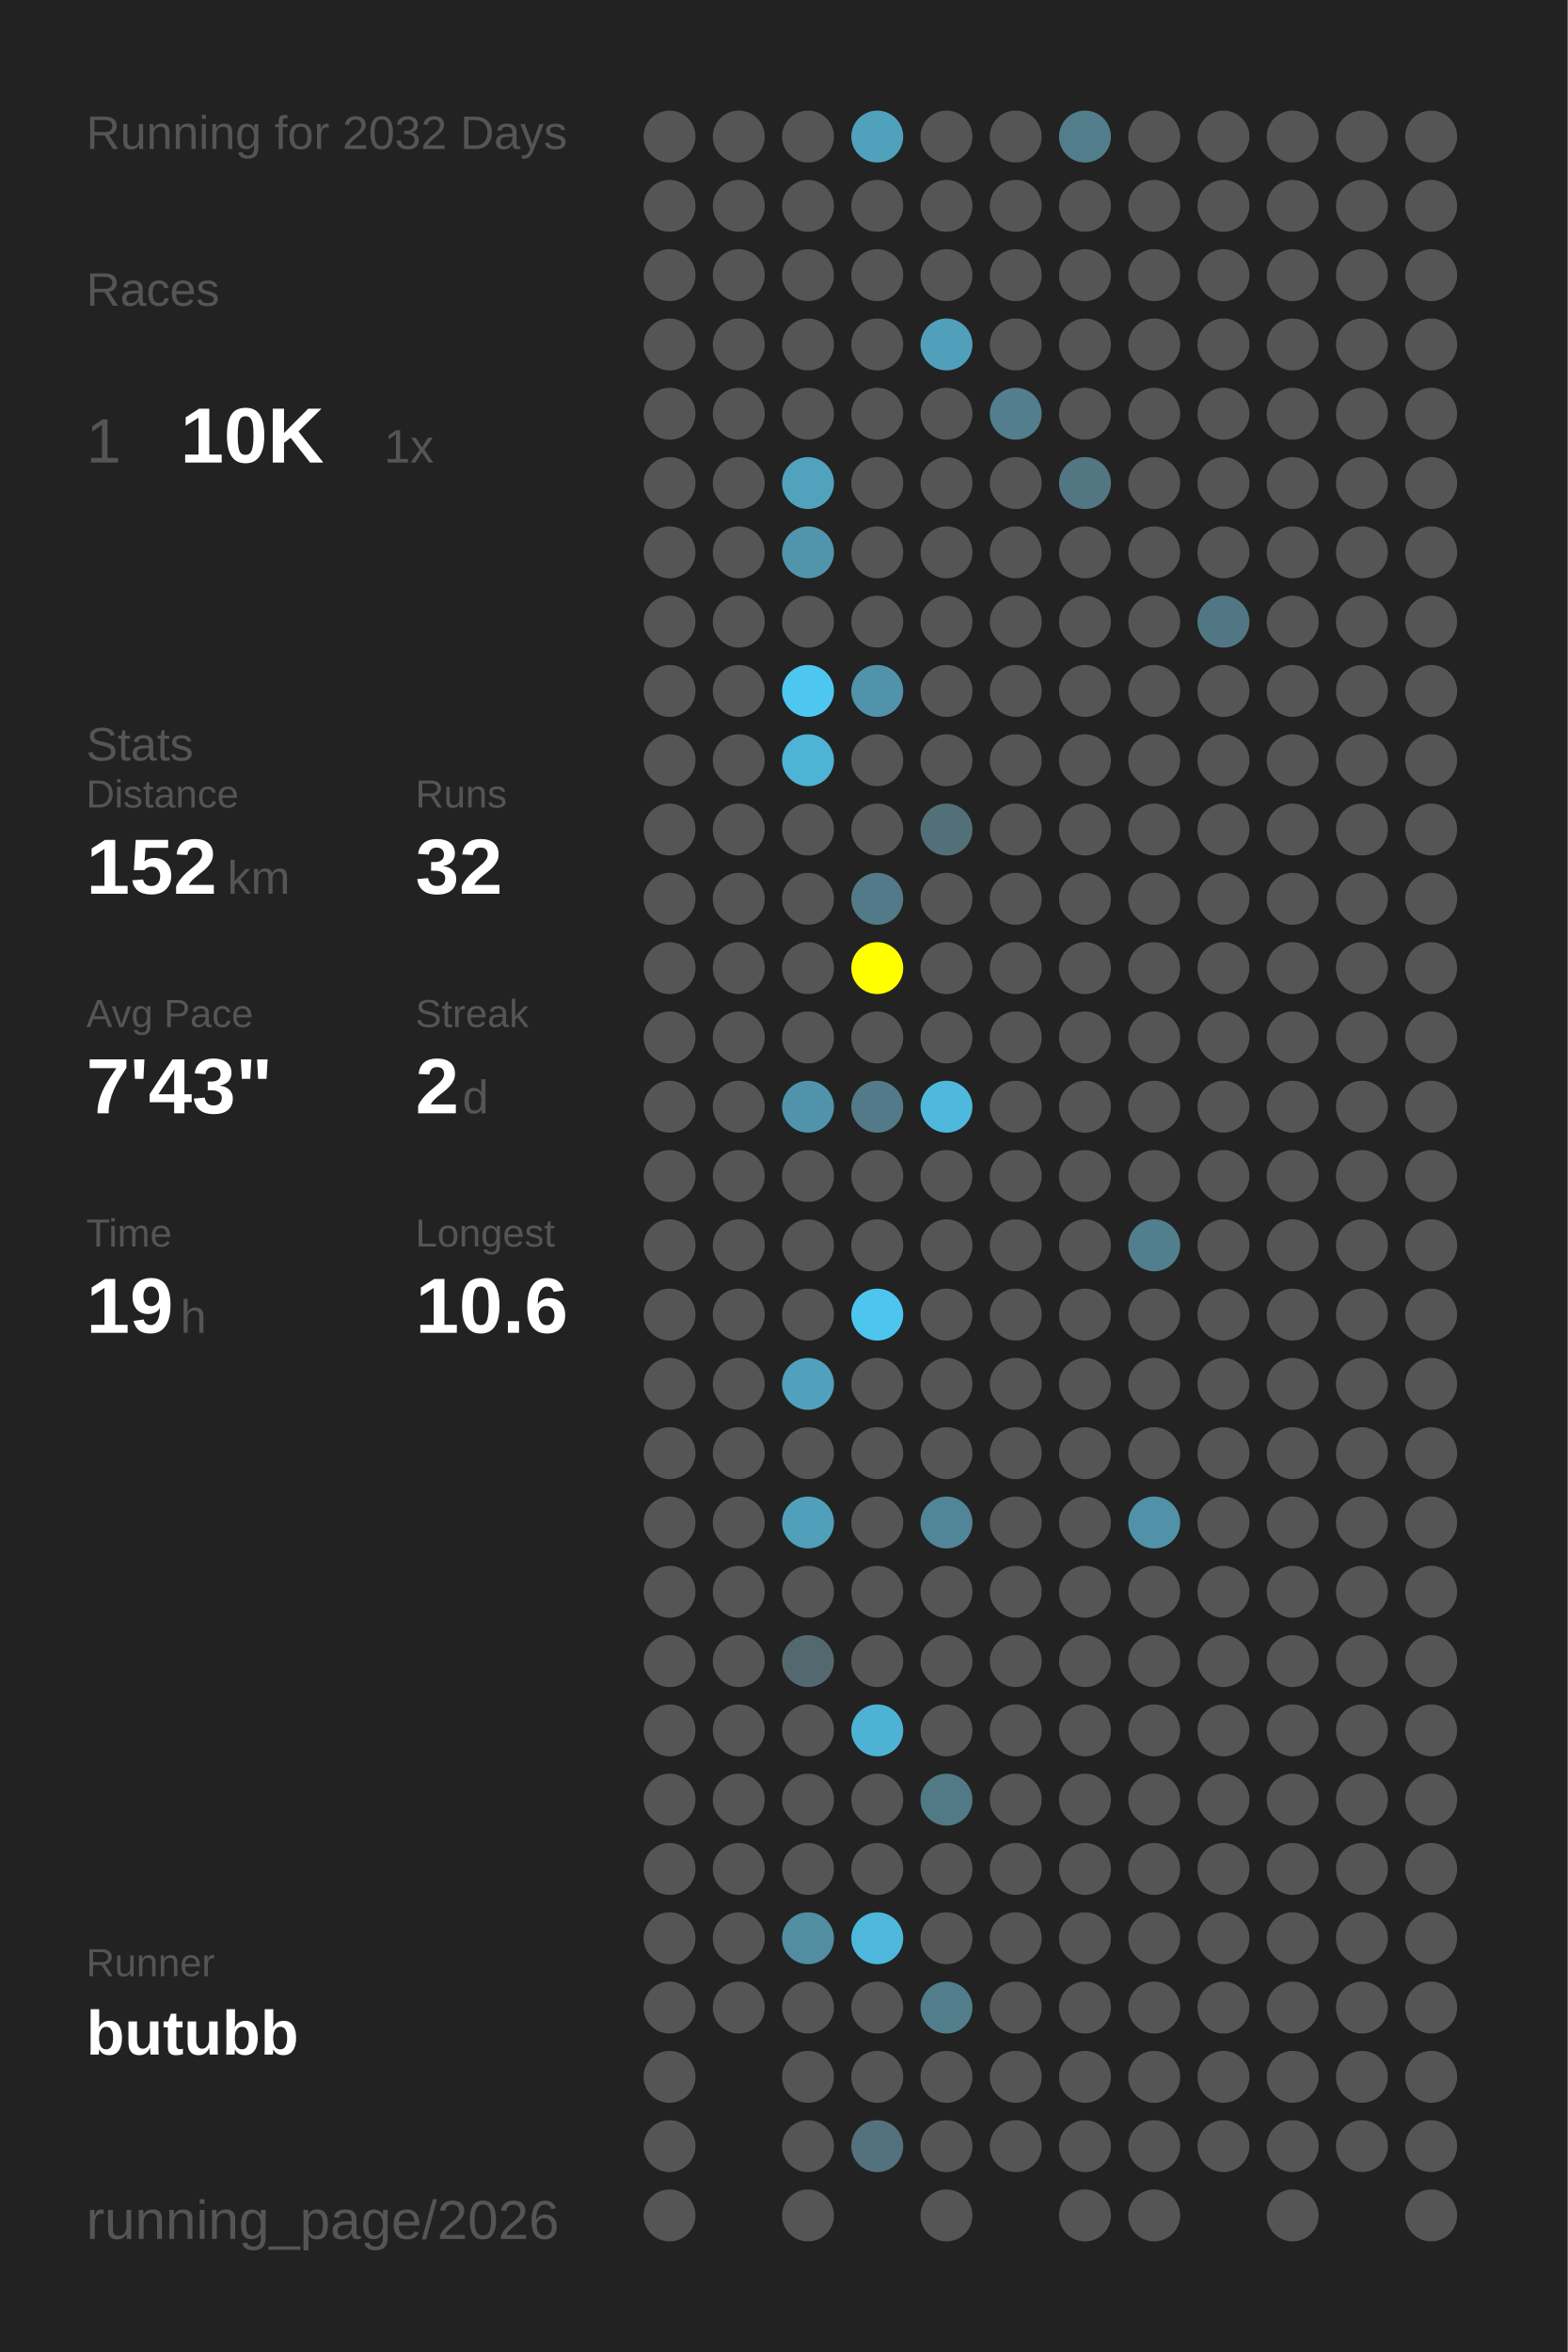
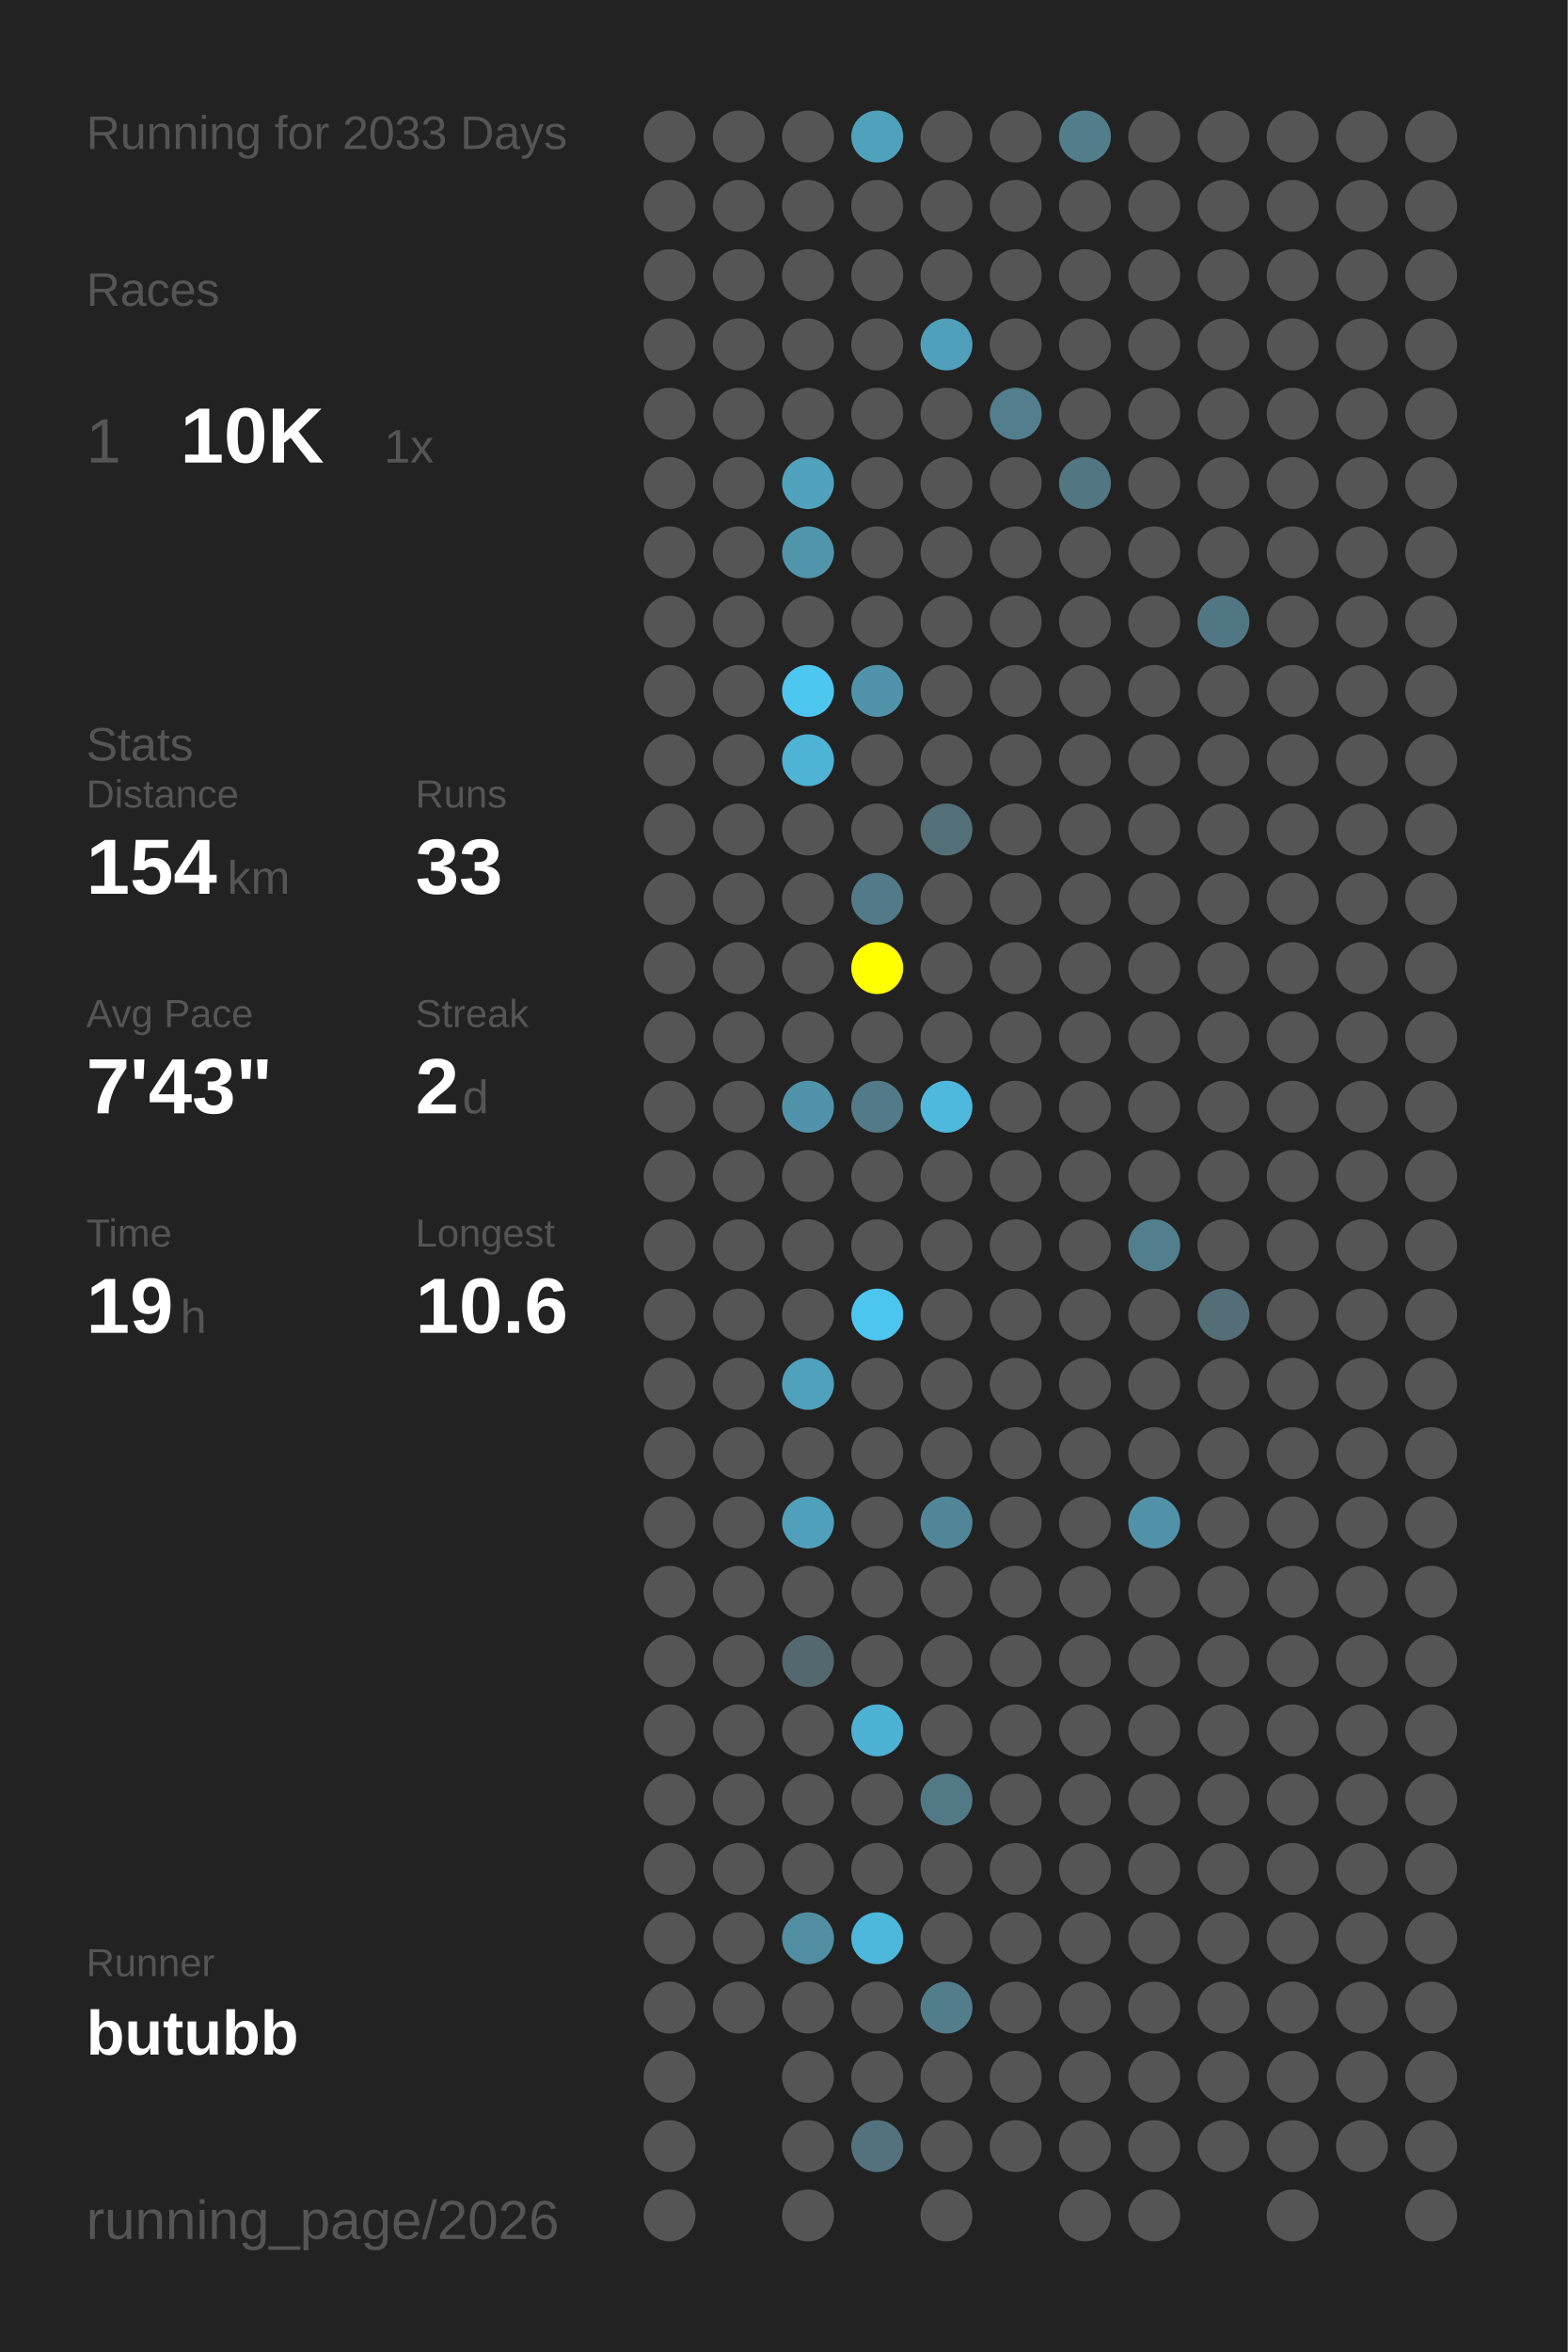
<svg xmlns="http://www.w3.org/2000/svg" baseProfile="full" height="300mm" version="1.1" viewBox="0,0,200,300" width="200mm">
  <defs />
  <rect fill="#222222" height="300" width="200" x="0" y="0" />
-   <text fill="#555555" style="font-size:6px; font-family:Arial;" x="11" y="19">Running for 2032 Days</text>
+   <text fill="#555555" style="font-size:6px; font-family:Arial;" x="11" y="19">Running for 2033 Days</text>
  <text fill="#555555" style="font-size:6px; font-family:Arial;" x="11" y="39">Races</text>
  <text fill="#555555" style="font-size:8px; font-family:Arial;" x="11" y="59">1</text>
  <text fill="#FFFFFF" style="font-size:10px; font-family:Arial; font-weight:bold;" x="23" y="59">10K</text>
  <text fill="#555555" style="font-size:6px; font-family:Arial;" x="49" y="59">1x</text>
  <text fill="#555555" style="font-size:6px; font-family:Arial;" x="11" y="97">Stats</text>
  <text fill="#555555" style="font-size:5px; font-family:Arial;" x="11" y="103">Distance</text>
-   <text fill="#FFFFFF" style="font-size:10px; font-family:Arial; font-weight:bold;" x="11" y="114">152</text>
+   <text fill="#FFFFFF" style="font-size:10px; font-family:Arial; font-weight:bold;" x="11" y="114">154</text>
  <text fill="#555555" style="font-size:6px; font-family:Arial;" x="29" y="114">km</text>
  <text fill="#555555" style="font-size:5px; font-family:Arial;" x="53" y="103">Runs</text>
-   <text fill="#FFFFFF" style="font-size:10px; font-family:Arial; font-weight:bold;" x="53" y="114">32</text>
+   <text fill="#FFFFFF" style="font-size:10px; font-family:Arial; font-weight:bold;" x="53" y="114">33</text>
  <text fill="#555555" style="font-size:5px; font-family:Arial;" x="11" y="131">Avg Pace</text>
  <text fill="#FFFFFF" style="font-size:10px; font-family:Arial; font-weight:bold;" x="11" y="142">7'43"</text>
  <text fill="#555555" style="font-size:5px; font-family:Arial;" x="53" y="131">Streak</text>
  <text fill="#FFFFFF" style="font-size:10px; font-family:Arial; font-weight:bold;" x="53" y="142">2</text>
  <text fill="#555555" style="font-size:6px; font-family:Arial;" x="59" y="142">d</text>
  <text fill="#555555" style="font-size:5px; font-family:Arial;" x="11" y="159">Time</text>
  <text fill="#FFFFFF" style="font-size:10px; font-family:Arial; font-weight:bold;" x="11" y="170">19</text>
  <text fill="#555555" style="font-size:6px; font-family:Arial;" x="23" y="170">h</text>
  <text fill="#555555" style="font-size:5px; font-family:Arial;" x="53" y="159">Longest</text>
  <text fill="#FFFFFF" style="font-size:10px; font-family:Arial; font-weight:bold;" x="53" y="170">10.6</text>
  <text fill="#555555" style="font-size:5px; font-family:Arial;" x="11" y="252.065">Runner</text>
  <text fill="#FFFFFF" style="font-size:8px; font-family:Arial; font-weight:bold;" x="11" y="262.065">butubb</text>
  <text fill="#555555" style="font-size:7px; font-family:Arial;" x="11" y="285.581">running_page/2026</text>
  <circle cx="85.417" cy="17.419" fill="#555555" r="3.312" />
  <circle cx="85.417" cy="26.258" fill="#555555" r="3.312" />
  <circle cx="85.417" cy="35.097" fill="#555555" r="3.312" />
  <circle cx="85.417" cy="43.935" fill="#555555" r="3.312" />
  <circle cx="85.417" cy="52.774" fill="#555555" r="3.312" />
  <circle cx="85.417" cy="61.613" fill="#555555" r="3.312" />
  <circle cx="85.417" cy="70.452" fill="#555555" r="3.312" />
  <circle cx="85.417" cy="79.29" fill="#555555" r="3.312" />
  <circle cx="85.417" cy="88.129" fill="#555555" r="3.312" />
  <circle cx="85.417" cy="96.968" fill="#555555" r="3.312" />
  <circle cx="85.417" cy="105.806" fill="#555555" r="3.312" />
  <circle cx="85.417" cy="114.645" fill="#555555" r="3.312" />
  <circle cx="85.417" cy="123.484" fill="#555555" r="3.312" />
  <circle cx="85.417" cy="132.323" fill="#555555" r="3.312" />
  <circle cx="85.417" cy="141.161" fill="#555555" r="3.312" />
  <circle cx="85.417" cy="150" fill="#555555" r="3.312" />
  <circle cx="85.417" cy="158.839" fill="#555555" r="3.312" />
  <circle cx="85.417" cy="167.677" fill="#555555" r="3.312" />
  <circle cx="85.417" cy="176.516" fill="#555555" r="3.312" />
  <circle cx="85.417" cy="185.355" fill="#555555" r="3.312" />
  <circle cx="85.417" cy="194.194" fill="#555555" r="3.312" />
  <circle cx="85.417" cy="203.032" fill="#555555" r="3.312" />
  <circle cx="85.417" cy="211.871" fill="#555555" r="3.312" />
  <circle cx="85.417" cy="220.71" fill="#555555" r="3.312" />
  <circle cx="85.417" cy="229.548" fill="#555555" r="3.312" />
  <circle cx="85.417" cy="238.387" fill="#555555" r="3.312" />
  <circle cx="85.417" cy="247.226" fill="#555555" r="3.312" />
  <circle cx="85.417" cy="256.065" fill="#555555" r="3.312" />
  <circle cx="85.417" cy="264.903" fill="#555555" r="3.312" />
  <circle cx="85.417" cy="273.742" fill="#555555" r="3.312" />
  <circle cx="85.417" cy="282.581" fill="#555555" r="3.312" />
  <circle cx="94.25" cy="17.419" fill="#555555" r="3.312" />
  <circle cx="94.25" cy="26.258" fill="#555555" r="3.312" />
  <circle cx="94.25" cy="35.097" fill="#555555" r="3.312" />
  <circle cx="94.25" cy="43.935" fill="#555555" r="3.312" />
  <circle cx="94.25" cy="52.774" fill="#555555" r="3.312" />
  <circle cx="94.25" cy="61.613" fill="#555555" r="3.312" />
  <circle cx="94.25" cy="70.452" fill="#555555" r="3.312" />
  <circle cx="94.25" cy="79.29" fill="#555555" r="3.312" />
  <circle cx="94.25" cy="88.129" fill="#555555" r="3.312" />
  <circle cx="94.25" cy="96.968" fill="#555555" r="3.312" />
  <circle cx="94.25" cy="105.806" fill="#555555" r="3.312" />
  <circle cx="94.25" cy="114.645" fill="#555555" r="3.312" />
  <circle cx="94.25" cy="123.484" fill="#555555" r="3.312" />
  <circle cx="94.25" cy="132.323" fill="#555555" r="3.312" />
  <circle cx="94.25" cy="141.161" fill="#555555" r="3.312" />
  <circle cx="94.25" cy="150" fill="#555555" r="3.312" />
  <circle cx="94.25" cy="158.839" fill="#555555" r="3.312" />
  <circle cx="94.25" cy="167.677" fill="#555555" r="3.312" />
  <circle cx="94.25" cy="176.516" fill="#555555" r="3.312" />
  <circle cx="94.25" cy="185.355" fill="#555555" r="3.312" />
  <circle cx="94.25" cy="194.194" fill="#555555" r="3.312" />
  <circle cx="94.25" cy="203.032" fill="#555555" r="3.312" />
  <circle cx="94.25" cy="211.871" fill="#555555" r="3.312" />
  <circle cx="94.25" cy="220.71" fill="#555555" r="3.312" />
  <circle cx="94.25" cy="229.548" fill="#555555" r="3.312" />
  <circle cx="94.25" cy="238.387" fill="#555555" r="3.312" />
  <circle cx="94.25" cy="247.226" fill="#555555" r="3.312" />
  <circle cx="94.25" cy="256.065" fill="#555555" r="3.312" />
  <circle cx="103.083" cy="17.419" fill="#555555" r="3.312" />
  <circle cx="103.083" cy="26.258" fill="#555555" r="3.312" />
  <circle cx="103.083" cy="35.097" fill="#555555" r="3.312" />
  <circle cx="103.083" cy="43.935" fill="#555555" r="3.312" />
  <circle cx="103.083" cy="52.774" fill="#555555" r="3.312" />
  <circle cx="103.083" cy="61.613" fill="#50a2bd" r="3.312" />
  <circle cx="103.083" cy="70.452" fill="#5095ac" r="3.312" />
  <circle cx="103.083" cy="79.29" fill="#555555" r="3.312" />
  <circle cx="103.083" cy="88.129" fill="#4dc7f0" r="3.312" />
  <circle cx="103.083" cy="96.968" fill="#4eb3d5" r="3.312" />
  <circle cx="103.083" cy="105.806" fill="#555555" r="3.312" />
  <circle cx="103.083" cy="114.645" fill="#555555" r="3.312" />
  <circle cx="103.083" cy="123.484" fill="#555555" r="3.312" />
  <circle cx="103.083" cy="132.323" fill="#555555" r="3.312" />
  <circle cx="103.083" cy="141.161" fill="#5093aa" r="3.312" />
  <circle cx="103.083" cy="150" fill="#555555" r="3.312" />
  <circle cx="103.083" cy="158.839" fill="#555555" r="3.312" />
  <circle cx="103.083" cy="167.677" fill="#555555" r="3.312" />
  <circle cx="103.083" cy="176.516" fill="#50a1bc" r="3.312" />
  <circle cx="103.083" cy="185.355" fill="#555555" r="3.312" />
  <circle cx="103.083" cy="194.194" fill="#50a0bb" r="3.312" />
  <circle cx="103.083" cy="203.032" fill="#555555" r="3.312" />
  <circle cx="103.083" cy="211.871" fill="#53686f" r="3.312" />
  <circle cx="103.083" cy="220.71" fill="#555555" r="3.312" />
  <circle cx="103.083" cy="229.548" fill="#555555" r="3.312" />
  <circle cx="103.083" cy="238.387" fill="#555555" r="3.312" />
  <circle cx="103.083" cy="247.226" fill="#518ea2" r="3.312" />
  <circle cx="103.083" cy="256.065" fill="#555555" r="3.312" />
  <circle cx="103.083" cy="264.903" fill="#555555" r="3.312" />
  <circle cx="103.083" cy="273.742" fill="#555555" r="3.312" />
  <circle cx="103.083" cy="282.581" fill="#555555" r="3.312" />
  <circle cx="111.917" cy="17.419" fill="#50a1bc" r="3.312" />
  <circle cx="111.917" cy="26.258" fill="#555555" r="3.312" />
  <circle cx="111.917" cy="35.097" fill="#555555" r="3.312" />
  <circle cx="111.917" cy="43.935" fill="#555555" r="3.312" />
  <circle cx="111.917" cy="52.774" fill="#555555" r="3.312" />
  <circle cx="111.917" cy="61.613" fill="#555555" r="3.312" />
  <circle cx="111.917" cy="70.452" fill="#555555" r="3.312" />
  <circle cx="111.917" cy="79.29" fill="#555555" r="3.312" />
  <circle cx="111.917" cy="88.129" fill="#5093aa" r="3.312" />
  <circle cx="111.917" cy="96.968" fill="#555555" r="3.312" />
  <circle cx="111.917" cy="105.806" fill="#555555" r="3.312" />
  <circle cx="111.917" cy="114.645" fill="#527a88" r="3.312" />
  <circle cx="111.917" cy="123.484" fill="#FFFF00" r="3.312" />
  <circle cx="111.917" cy="132.323" fill="#555555" r="3.312" />
  <circle cx="111.917" cy="141.161" fill="#527a88" r="3.312" />
  <circle cx="111.917" cy="150" fill="#555555" r="3.312" />
  <circle cx="111.917" cy="158.839" fill="#555555" r="3.312" />
  <circle cx="111.917" cy="167.677" fill="#4dc6ef" r="3.312" />
  <circle cx="111.917" cy="176.516" fill="#555555" r="3.312" />
  <circle cx="111.917" cy="185.355" fill="#555555" r="3.312" />
  <circle cx="111.917" cy="194.194" fill="#555555" r="3.312" />
  <circle cx="111.917" cy="203.032" fill="#555555" r="3.312" />
  <circle cx="111.917" cy="211.871" fill="#555555" r="3.312" />
  <circle cx="111.917" cy="220.71" fill="#4eb2d4" r="3.312" />
  <circle cx="111.917" cy="229.548" fill="#555555" r="3.312" />
  <circle cx="111.917" cy="238.387" fill="#555555" r="3.312" />
  <circle cx="111.917" cy="247.226" fill="#4eb8dc" r="3.312" />
  <circle cx="111.917" cy="256.065" fill="#555555" r="3.312" />
  <circle cx="111.917" cy="264.903" fill="#555555" r="3.312" />
  <circle cx="111.917" cy="273.742" fill="#53727d" r="3.312" />
  <circle cx="120.75" cy="17.419" fill="#555555" r="3.312" />
  <circle cx="120.75" cy="26.258" fill="#555555" r="3.312" />
  <circle cx="120.75" cy="35.097" fill="#555555" r="3.312" />
  <circle cx="120.75" cy="43.935" fill="#50a0bb" r="3.312" />
  <circle cx="120.75" cy="52.774" fill="#555555" r="3.312" />
  <circle cx="120.75" cy="61.613" fill="#555555" r="3.312" />
  <circle cx="120.75" cy="70.452" fill="#555555" r="3.312" />
  <circle cx="120.75" cy="79.29" fill="#555555" r="3.312" />
  <circle cx="120.75" cy="88.129" fill="#555555" r="3.312" />
  <circle cx="120.75" cy="96.968" fill="#555555" r="3.312" />
  <circle cx="120.75" cy="105.806" fill="#537079" r="3.312" />
  <circle cx="120.75" cy="114.645" fill="#555555" r="3.312" />
  <circle cx="120.75" cy="123.484" fill="#555555" r="3.312" />
  <circle cx="120.75" cy="132.323" fill="#555555" r="3.312" />
  <circle cx="120.75" cy="141.161" fill="#4eb9dd" r="3.312" />
  <circle cx="120.75" cy="150" fill="#555555" r="3.312" />
  <circle cx="120.75" cy="158.839" fill="#555555" r="3.312" />
  <circle cx="120.75" cy="167.677" fill="#555555" r="3.312" />
  <circle cx="120.75" cy="176.516" fill="#555555" r="3.312" />
  <circle cx="120.75" cy="185.355" fill="#555555" r="3.312" />
  <circle cx="120.75" cy="194.194" fill="#518698" r="3.312" />
  <circle cx="120.75" cy="203.032" fill="#555555" r="3.312" />
  <circle cx="120.75" cy="211.871" fill="#555555" r="3.312" />
  <circle cx="120.75" cy="220.71" fill="#555555" r="3.312" />
  <circle cx="120.75" cy="229.548" fill="#527986" r="3.312" />
  <circle cx="120.75" cy="238.387" fill="#555555" r="3.312" />
  <circle cx="120.75" cy="247.226" fill="#555555" r="3.312" />
  <circle cx="120.75" cy="256.065" fill="#527e8c" r="3.312" />
  <circle cx="120.75" cy="264.903" fill="#555555" r="3.312" />
  <circle cx="120.75" cy="273.742" fill="#555555" r="3.312" />
  <circle cx="120.75" cy="282.581" fill="#555555" r="3.312" />
  <circle cx="129.583" cy="17.419" fill="#555555" r="3.312" />
  <circle cx="129.583" cy="26.258" fill="#555555" r="3.312" />
  <circle cx="129.583" cy="35.097" fill="#555555" r="3.312" />
  <circle cx="129.583" cy="43.935" fill="#555555" r="3.312" />
  <circle cx="129.583" cy="52.774" fill="#527e8d" r="3.312" />
  <circle cx="129.583" cy="61.613" fill="#555555" r="3.312" />
  <circle cx="129.583" cy="70.452" fill="#555555" r="3.312" />
  <circle cx="129.583" cy="79.29" fill="#555555" r="3.312" />
  <circle cx="129.583" cy="88.129" fill="#555555" r="3.312" />
  <circle cx="129.583" cy="96.968" fill="#555555" r="3.312" />
  <circle cx="129.583" cy="105.806" fill="#555555" r="3.312" />
  <circle cx="129.583" cy="114.645" fill="#555555" r="3.312" />
  <circle cx="129.583" cy="123.484" fill="#555555" r="3.312" />
  <circle cx="129.583" cy="132.323" fill="#555555" r="3.312" />
  <circle cx="129.583" cy="141.161" fill="#555555" r="3.312" />
  <circle cx="129.583" cy="150" fill="#555555" r="3.312" />
  <circle cx="129.583" cy="158.839" fill="#555555" r="3.312" />
  <circle cx="129.583" cy="167.677" fill="#555555" r="3.312" />
  <circle cx="129.583" cy="176.516" fill="#555555" r="3.312" />
  <circle cx="129.583" cy="185.355" fill="#555555" r="3.312" />
  <circle cx="129.583" cy="194.194" fill="#555555" r="3.312" />
  <circle cx="129.583" cy="203.032" fill="#555555" r="3.312" />
  <circle cx="129.583" cy="211.871" fill="#555555" r="3.312" />
  <circle cx="129.583" cy="220.71" fill="#555555" r="3.312" />
  <circle cx="129.583" cy="229.548" fill="#555555" r="3.312" />
  <circle cx="129.583" cy="238.387" fill="#555555" r="3.312" />
  <circle cx="129.583" cy="247.226" fill="#555555" r="3.312" />
  <circle cx="129.583" cy="256.065" fill="#555555" r="3.312" />
  <circle cx="129.583" cy="264.903" fill="#555555" r="3.312" />
  <circle cx="129.583" cy="273.742" fill="#555555" r="3.312" />
  <circle cx="138.417" cy="17.419" fill="#527d8b" r="3.312" />
  <circle cx="138.417" cy="26.258" fill="#555555" r="3.312" />
  <circle cx="138.417" cy="35.097" fill="#555555" r="3.312" />
  <circle cx="138.417" cy="43.935" fill="#555555" r="3.312" />
  <circle cx="138.417" cy="52.774" fill="#555555" r="3.312" />
  <circle cx="138.417" cy="61.613" fill="#527682" r="3.312" />
  <circle cx="138.417" cy="70.452" fill="#555555" r="3.312" />
  <circle cx="138.417" cy="79.29" fill="#555555" r="3.312" />
  <circle cx="138.417" cy="88.129" fill="#555555" r="3.312" />
  <circle cx="138.417" cy="96.968" fill="#555555" r="3.312" />
  <circle cx="138.417" cy="105.806" fill="#555555" r="3.312" />
  <circle cx="138.417" cy="114.645" fill="#555555" r="3.312" />
  <circle cx="138.417" cy="123.484" fill="#555555" r="3.312" />
  <circle cx="138.417" cy="132.323" fill="#555555" r="3.312" />
  <circle cx="138.417" cy="141.161" fill="#555555" r="3.312" />
  <circle cx="138.417" cy="150" fill="#555555" r="3.312" />
  <circle cx="138.417" cy="158.839" fill="#555555" r="3.312" />
  <circle cx="138.417" cy="167.677" fill="#555555" r="3.312" />
  <circle cx="138.417" cy="176.516" fill="#555555" r="3.312" />
  <circle cx="138.417" cy="185.355" fill="#555555" r="3.312" />
  <circle cx="138.417" cy="194.194" fill="#555555" r="3.312" />
  <circle cx="138.417" cy="203.032" fill="#555555" r="3.312" />
  <circle cx="138.417" cy="211.871" fill="#555555" r="3.312" />
  <circle cx="138.417" cy="220.71" fill="#555555" r="3.312" />
  <circle cx="138.417" cy="229.548" fill="#555555" r="3.312" />
  <circle cx="138.417" cy="238.387" fill="#555555" r="3.312" />
  <circle cx="138.417" cy="247.226" fill="#555555" r="3.312" />
  <circle cx="138.417" cy="256.065" fill="#555555" r="3.312" />
  <circle cx="138.417" cy="264.903" fill="#555555" r="3.312" />
  <circle cx="138.417" cy="273.742" fill="#555555" r="3.312" />
  <circle cx="138.417" cy="282.581" fill="#555555" r="3.312" />
  <circle cx="147.25" cy="17.419" fill="#555555" r="3.312" />
  <circle cx="147.25" cy="26.258" fill="#555555" r="3.312" />
  <circle cx="147.25" cy="35.097" fill="#555555" r="3.312" />
  <circle cx="147.25" cy="43.935" fill="#555555" r="3.312" />
  <circle cx="147.25" cy="52.774" fill="#555555" r="3.312" />
  <circle cx="147.25" cy="61.613" fill="#555555" r="3.312" />
  <circle cx="147.25" cy="70.452" fill="#555555" r="3.312" />
  <circle cx="147.25" cy="79.29" fill="#555555" r="3.312" />
  <circle cx="147.25" cy="88.129" fill="#555555" r="3.312" />
  <circle cx="147.25" cy="96.968" fill="#555555" r="3.312" />
  <circle cx="147.25" cy="105.806" fill="#555555" r="3.312" />
  <circle cx="147.25" cy="114.645" fill="#555555" r="3.312" />
  <circle cx="147.25" cy="123.484" fill="#555555" r="3.312" />
  <circle cx="147.25" cy="132.323" fill="#555555" r="3.312" />
  <circle cx="147.25" cy="141.161" fill="#555555" r="3.312" />
  <circle cx="147.25" cy="150" fill="#555555" r="3.312" />
  <circle cx="147.25" cy="158.839" fill="#527f8e" r="3.312" />
  <circle cx="147.25" cy="167.677" fill="#555555" r="3.312" />
  <circle cx="147.25" cy="176.516" fill="#555555" r="3.312" />
  <circle cx="147.25" cy="185.355" fill="#555555" r="3.312" />
  <circle cx="147.25" cy="194.194" fill="#5192a8" r="3.312" />
  <circle cx="147.25" cy="203.032" fill="#555555" r="3.312" />
  <circle cx="147.25" cy="211.871" fill="#555555" r="3.312" />
  <circle cx="147.25" cy="220.71" fill="#555555" r="3.312" />
  <circle cx="147.25" cy="229.548" fill="#555555" r="3.312" />
  <circle cx="147.25" cy="238.387" fill="#555555" r="3.312" />
  <circle cx="147.25" cy="247.226" fill="#555555" r="3.312" />
  <circle cx="147.25" cy="256.065" fill="#555555" r="3.312" />
  <circle cx="147.25" cy="264.903" fill="#555555" r="3.312" />
  <circle cx="147.25" cy="273.742" fill="#555555" r="3.312" />
  <circle cx="147.25" cy="282.581" fill="#555555" r="3.312" />
  <circle cx="156.083" cy="17.419" fill="#555555" r="3.312" />
  <circle cx="156.083" cy="26.258" fill="#555555" r="3.312" />
  <circle cx="156.083" cy="35.097" fill="#555555" r="3.312" />
  <circle cx="156.083" cy="43.935" fill="#555555" r="3.312" />
  <circle cx="156.083" cy="52.774" fill="#555555" r="3.312" />
  <circle cx="156.083" cy="61.613" fill="#555555" r="3.312" />
  <circle cx="156.083" cy="70.452" fill="#555555" r="3.312" />
  <circle cx="156.083" cy="79.29" fill="#527784" r="3.312" />
  <circle cx="156.083" cy="88.129" fill="#555555" r="3.312" />
  <circle cx="156.083" cy="96.968" fill="#555555" r="3.312" />
  <circle cx="156.083" cy="105.806" fill="#555555" r="3.312" />
  <circle cx="156.083" cy="114.645" fill="#555555" r="3.312" />
  <circle cx="156.083" cy="123.484" fill="#555555" r="3.312" />
  <circle cx="156.083" cy="132.323" fill="#555555" r="3.312" />
  <circle cx="156.083" cy="141.161" fill="#555555" r="3.312" />
  <circle cx="156.083" cy="150" fill="#555555" r="3.312" />
  <circle cx="156.083" cy="158.839" fill="#555555" r="3.312" />
-   <circle cx="156.083" cy="167.677" fill="#555555" r="3.312" />
+   <circle cx="156.083" cy="167.677" fill="#536e77" r="3.312" />
  <circle cx="156.083" cy="176.516" fill="#555555" r="3.312" />
  <circle cx="156.083" cy="185.355" fill="#555555" r="3.312" />
  <circle cx="156.083" cy="194.194" fill="#555555" r="3.312" />
  <circle cx="156.083" cy="203.032" fill="#555555" r="3.312" />
  <circle cx="156.083" cy="211.871" fill="#555555" r="3.312" />
  <circle cx="156.083" cy="220.71" fill="#555555" r="3.312" />
  <circle cx="156.083" cy="229.548" fill="#555555" r="3.312" />
  <circle cx="156.083" cy="238.387" fill="#555555" r="3.312" />
  <circle cx="156.083" cy="247.226" fill="#555555" r="3.312" />
  <circle cx="156.083" cy="256.065" fill="#555555" r="3.312" />
  <circle cx="156.083" cy="264.903" fill="#555555" r="3.312" />
  <circle cx="156.083" cy="273.742" fill="#555555" r="3.312" />
  <circle cx="164.917" cy="17.419" fill="#555555" r="3.312" />
  <circle cx="164.917" cy="26.258" fill="#555555" r="3.312" />
  <circle cx="164.917" cy="35.097" fill="#555555" r="3.312" />
  <circle cx="164.917" cy="43.935" fill="#555555" r="3.312" />
  <circle cx="164.917" cy="52.774" fill="#555555" r="3.312" />
  <circle cx="164.917" cy="61.613" fill="#555555" r="3.312" />
  <circle cx="164.917" cy="70.452" fill="#555555" r="3.312" />
  <circle cx="164.917" cy="79.29" fill="#555555" r="3.312" />
  <circle cx="164.917" cy="88.129" fill="#555555" r="3.312" />
  <circle cx="164.917" cy="96.968" fill="#555555" r="3.312" />
  <circle cx="164.917" cy="105.806" fill="#555555" r="3.312" />
  <circle cx="164.917" cy="114.645" fill="#555555" r="3.312" />
  <circle cx="164.917" cy="123.484" fill="#555555" r="3.312" />
  <circle cx="164.917" cy="132.323" fill="#555555" r="3.312" />
  <circle cx="164.917" cy="141.161" fill="#555555" r="3.312" />
  <circle cx="164.917" cy="150" fill="#555555" r="3.312" />
  <circle cx="164.917" cy="158.839" fill="#555555" r="3.312" />
  <circle cx="164.917" cy="167.677" fill="#555555" r="3.312" />
  <circle cx="164.917" cy="176.516" fill="#555555" r="3.312" />
  <circle cx="164.917" cy="185.355" fill="#555555" r="3.312" />
  <circle cx="164.917" cy="194.194" fill="#555555" r="3.312" />
  <circle cx="164.917" cy="203.032" fill="#555555" r="3.312" />
  <circle cx="164.917" cy="211.871" fill="#555555" r="3.312" />
  <circle cx="164.917" cy="220.71" fill="#555555" r="3.312" />
  <circle cx="164.917" cy="229.548" fill="#555555" r="3.312" />
  <circle cx="164.917" cy="238.387" fill="#555555" r="3.312" />
  <circle cx="164.917" cy="247.226" fill="#555555" r="3.312" />
  <circle cx="164.917" cy="256.065" fill="#555555" r="3.312" />
  <circle cx="164.917" cy="264.903" fill="#555555" r="3.312" />
  <circle cx="164.917" cy="273.742" fill="#555555" r="3.312" />
  <circle cx="164.917" cy="282.581" fill="#555555" r="3.312" />
  <circle cx="173.75" cy="17.419" fill="#555555" r="3.312" />
  <circle cx="173.75" cy="26.258" fill="#555555" r="3.312" />
  <circle cx="173.75" cy="35.097" fill="#555555" r="3.312" />
  <circle cx="173.75" cy="43.935" fill="#555555" r="3.312" />
  <circle cx="173.75" cy="52.774" fill="#555555" r="3.312" />
  <circle cx="173.75" cy="61.613" fill="#555555" r="3.312" />
  <circle cx="173.75" cy="70.452" fill="#555555" r="3.312" />
  <circle cx="173.75" cy="79.29" fill="#555555" r="3.312" />
  <circle cx="173.75" cy="88.129" fill="#555555" r="3.312" />
  <circle cx="173.75" cy="96.968" fill="#555555" r="3.312" />
  <circle cx="173.75" cy="105.806" fill="#555555" r="3.312" />
  <circle cx="173.75" cy="114.645" fill="#555555" r="3.312" />
  <circle cx="173.75" cy="123.484" fill="#555555" r="3.312" />
  <circle cx="173.75" cy="132.323" fill="#555555" r="3.312" />
  <circle cx="173.75" cy="141.161" fill="#555555" r="3.312" />
  <circle cx="173.75" cy="150" fill="#555555" r="3.312" />
  <circle cx="173.75" cy="158.839" fill="#555555" r="3.312" />
  <circle cx="173.75" cy="167.677" fill="#555555" r="3.312" />
  <circle cx="173.75" cy="176.516" fill="#555555" r="3.312" />
  <circle cx="173.75" cy="185.355" fill="#555555" r="3.312" />
  <circle cx="173.75" cy="194.194" fill="#555555" r="3.312" />
  <circle cx="173.75" cy="203.032" fill="#555555" r="3.312" />
  <circle cx="173.75" cy="211.871" fill="#555555" r="3.312" />
  <circle cx="173.75" cy="220.71" fill="#555555" r="3.312" />
  <circle cx="173.75" cy="229.548" fill="#555555" r="3.312" />
  <circle cx="173.75" cy="238.387" fill="#555555" r="3.312" />
  <circle cx="173.75" cy="247.226" fill="#555555" r="3.312" />
  <circle cx="173.75" cy="256.065" fill="#555555" r="3.312" />
  <circle cx="173.75" cy="264.903" fill="#555555" r="3.312" />
  <circle cx="173.75" cy="273.742" fill="#555555" r="3.312" />
  <circle cx="182.583" cy="17.419" fill="#555555" r="3.312" />
  <circle cx="182.583" cy="26.258" fill="#555555" r="3.312" />
  <circle cx="182.583" cy="35.097" fill="#555555" r="3.312" />
  <circle cx="182.583" cy="43.935" fill="#555555" r="3.312" />
  <circle cx="182.583" cy="52.774" fill="#555555" r="3.312" />
  <circle cx="182.583" cy="61.613" fill="#555555" r="3.312" />
  <circle cx="182.583" cy="70.452" fill="#555555" r="3.312" />
  <circle cx="182.583" cy="79.29" fill="#555555" r="3.312" />
  <circle cx="182.583" cy="88.129" fill="#555555" r="3.312" />
  <circle cx="182.583" cy="96.968" fill="#555555" r="3.312" />
  <circle cx="182.583" cy="105.806" fill="#555555" r="3.312" />
  <circle cx="182.583" cy="114.645" fill="#555555" r="3.312" />
  <circle cx="182.583" cy="123.484" fill="#555555" r="3.312" />
  <circle cx="182.583" cy="132.323" fill="#555555" r="3.312" />
  <circle cx="182.583" cy="141.161" fill="#555555" r="3.312" />
  <circle cx="182.583" cy="150" fill="#555555" r="3.312" />
  <circle cx="182.583" cy="158.839" fill="#555555" r="3.312" />
  <circle cx="182.583" cy="167.677" fill="#555555" r="3.312" />
  <circle cx="182.583" cy="176.516" fill="#555555" r="3.312" />
  <circle cx="182.583" cy="185.355" fill="#555555" r="3.312" />
  <circle cx="182.583" cy="194.194" fill="#555555" r="3.312" />
  <circle cx="182.583" cy="203.032" fill="#555555" r="3.312" />
  <circle cx="182.583" cy="211.871" fill="#555555" r="3.312" />
  <circle cx="182.583" cy="220.71" fill="#555555" r="3.312" />
  <circle cx="182.583" cy="229.548" fill="#555555" r="3.312" />
  <circle cx="182.583" cy="238.387" fill="#555555" r="3.312" />
  <circle cx="182.583" cy="247.226" fill="#555555" r="3.312" />
  <circle cx="182.583" cy="256.065" fill="#555555" r="3.312" />
  <circle cx="182.583" cy="264.903" fill="#555555" r="3.312" />
  <circle cx="182.583" cy="273.742" fill="#555555" r="3.312" />
  <circle cx="182.583" cy="282.581" fill="#555555" r="3.312" />
</svg>
